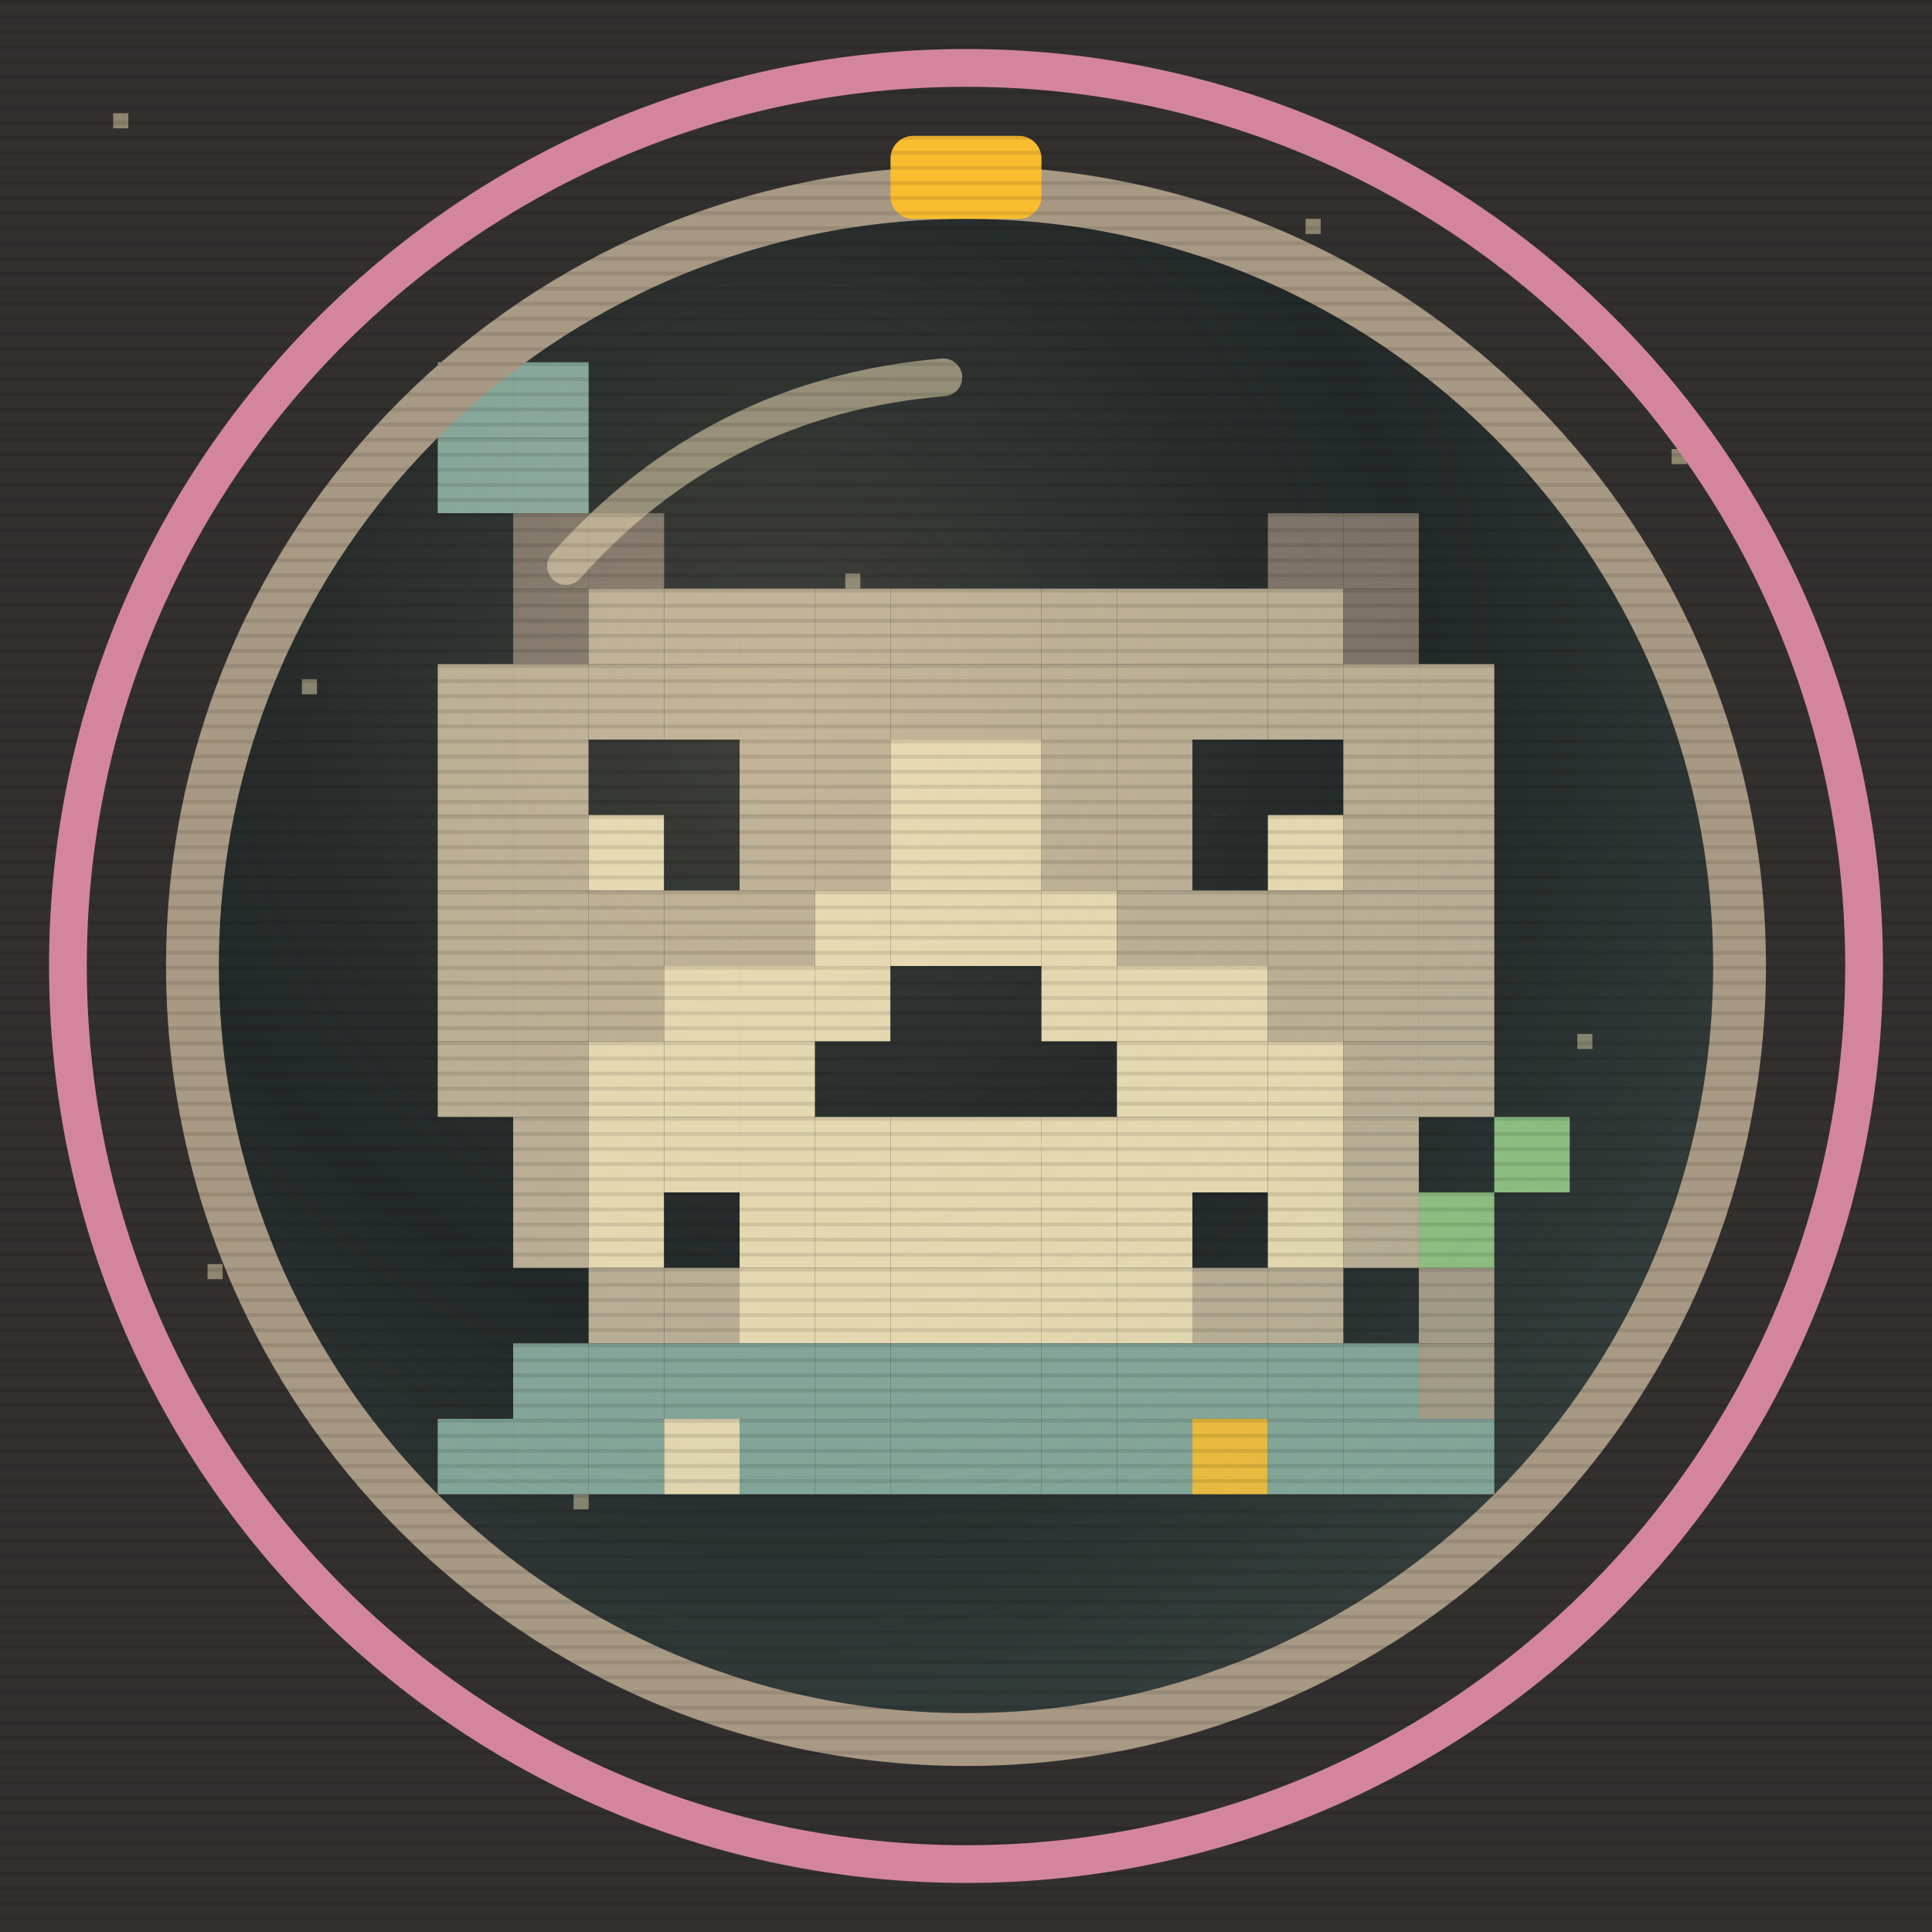
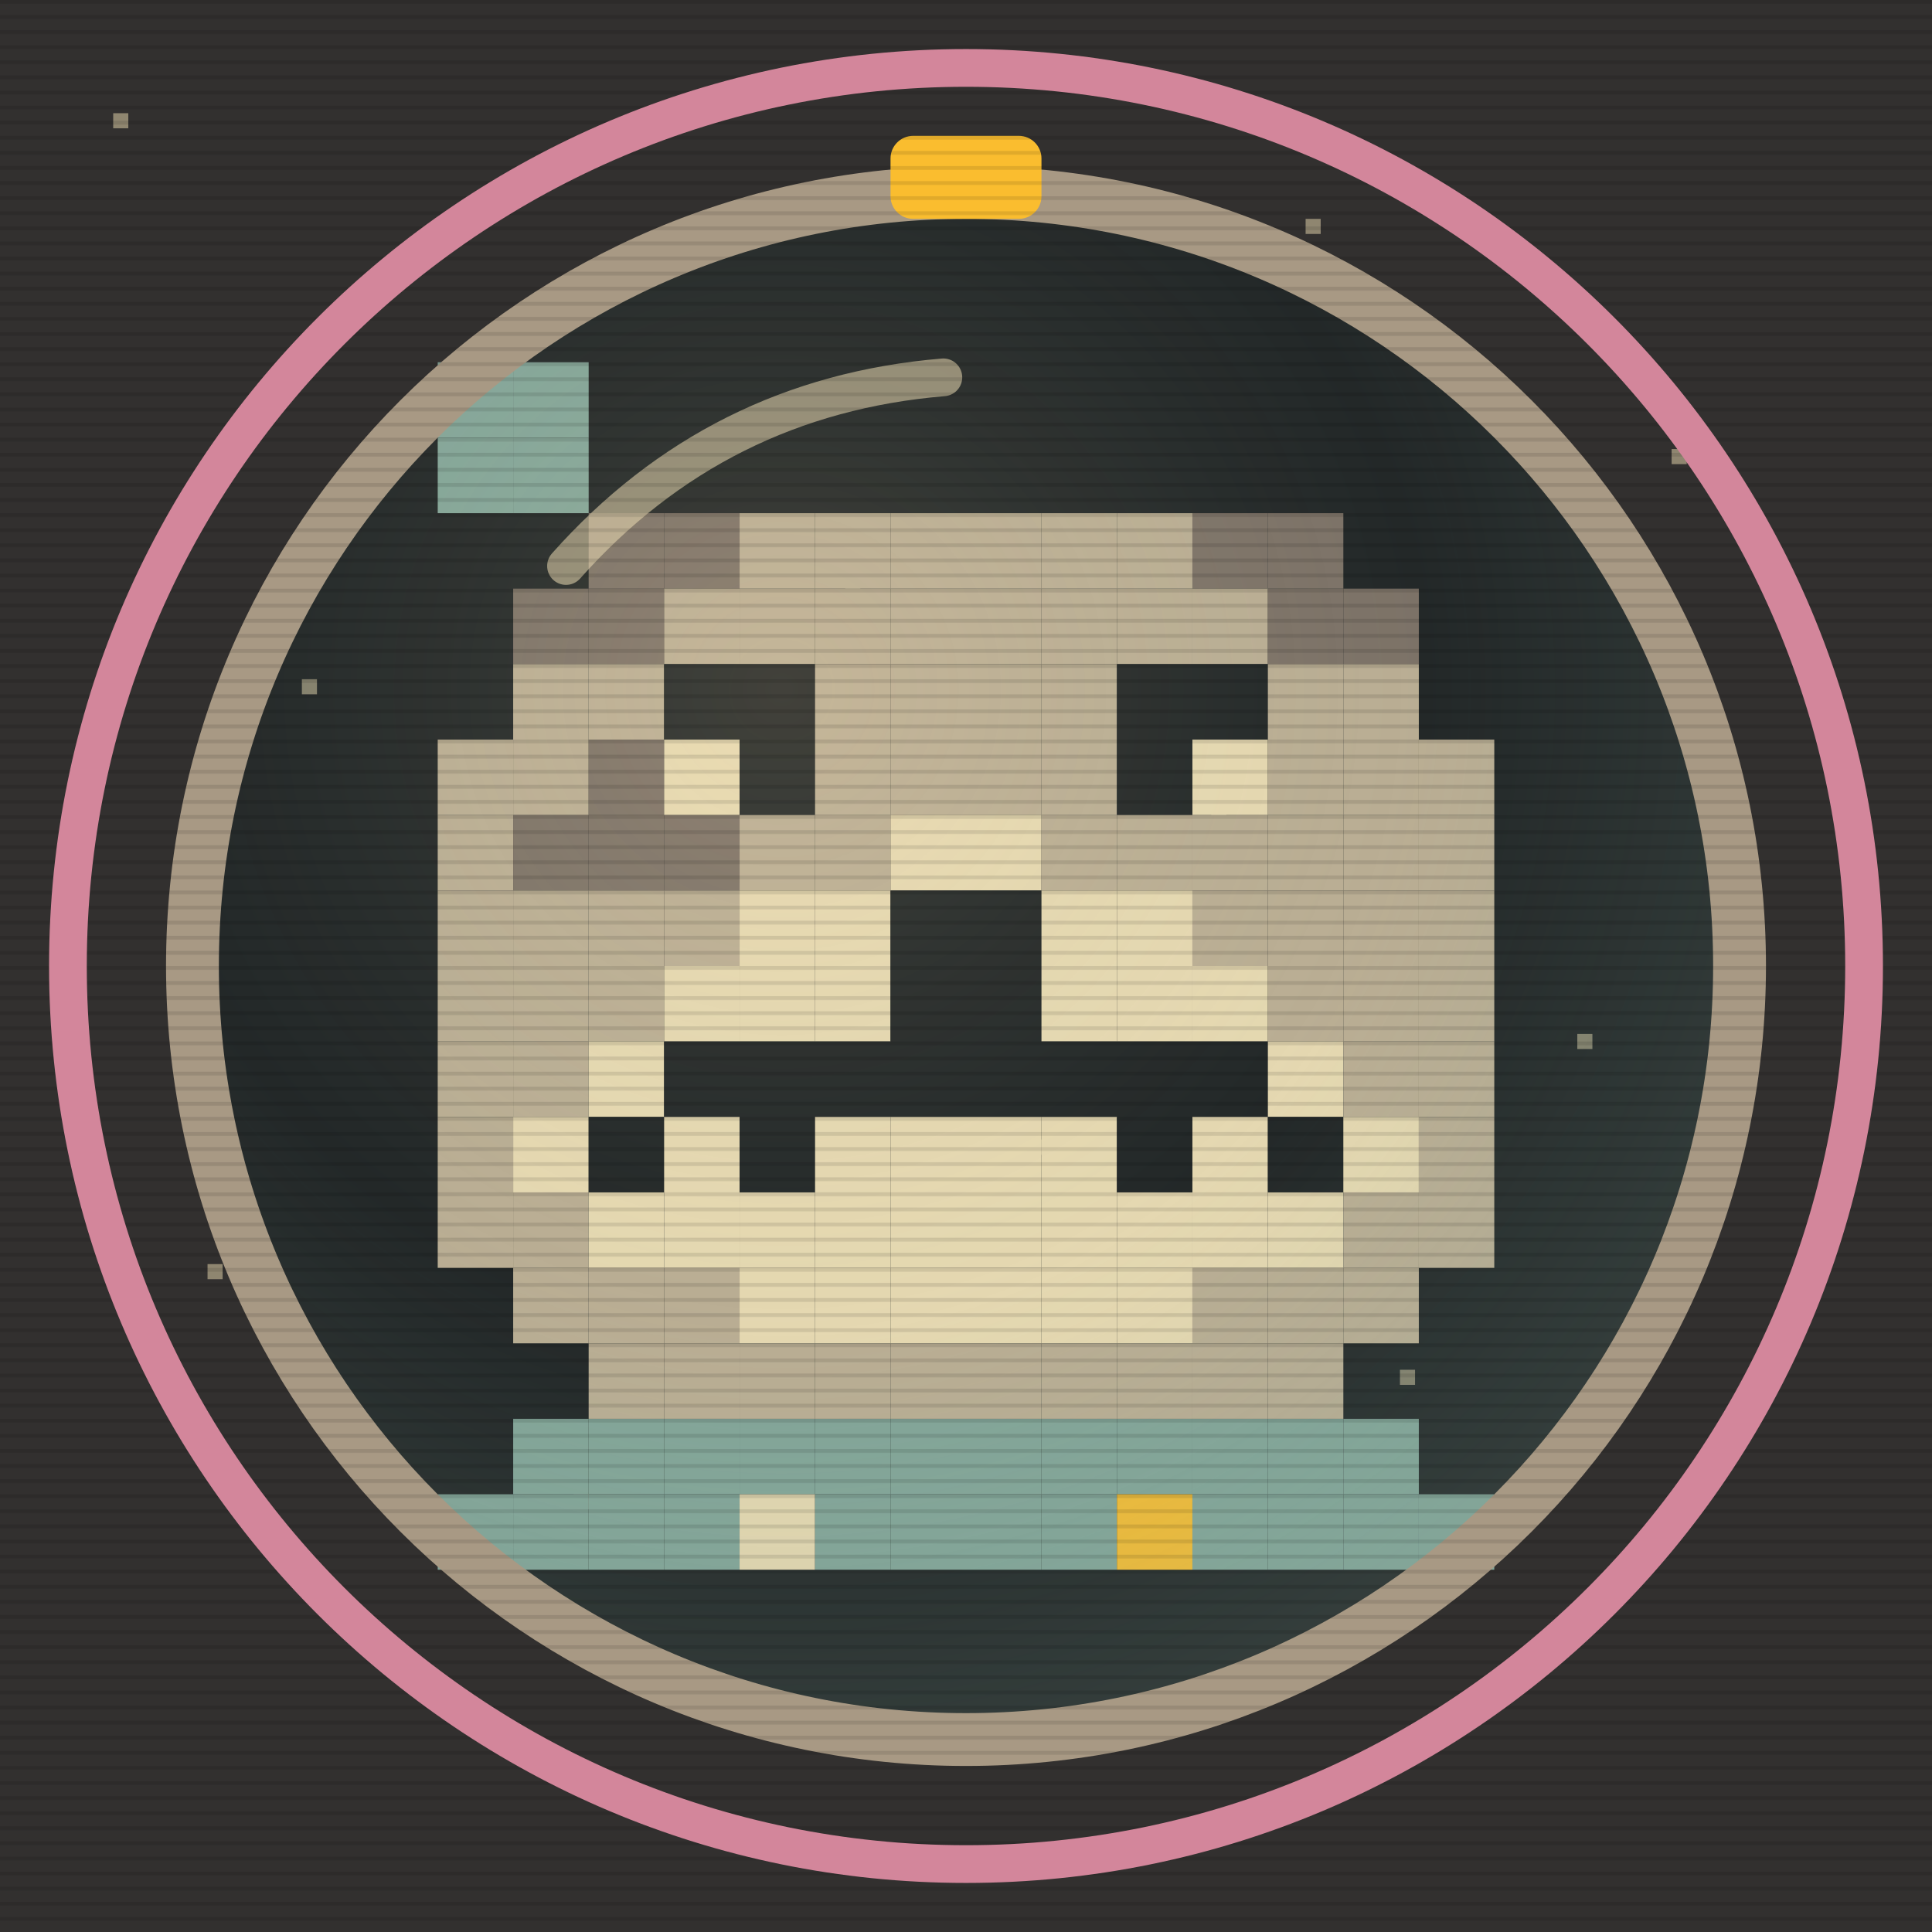
<svg xmlns="http://www.w3.org/2000/svg" viewBox="0 0 512 512" width="512" height="512">
  <defs>
    <pattern id="s" width="4" height="4" patternUnits="userSpaceOnUse">
      <rect width="4" height="1" fill="#000" opacity=".10" />
    </pattern>
    <radialGradient id="glass" cx="38%" cy="32%" r="70%">
      <stop offset="0" stop-color="#ebdbb2" stop-opacity=".18" />
      <stop offset=".6" stop-color="#83a598" stop-opacity=".06" />
      <stop offset="1" stop-color="#83a598" stop-opacity=".22" />
    </radialGradient>
  </defs>
  <rect width="512" height="512" fill="#32302f" />
  <circle cx="256" cy="256" r="205" fill="#1d2021" />
  <rect x="30" y="30" width="4" height="4" fill="#ebdbb2" opacity=".5" />
  <rect x="127" y="91" width="4" height="4" fill="#ebdbb2" opacity=".5" />
  <rect x="224" y="152" width="4" height="4" fill="#ebdbb2" opacity=".5" />
  <rect x="321" y="213" width="4" height="4" fill="#ebdbb2" opacity=".5" />
  <rect x="418" y="274" width="4" height="4" fill="#ebdbb2" opacity=".5" />
  <rect x="55" y="335" width="4" height="4" fill="#ebdbb2" opacity=".5" />
  <rect x="152" y="396" width="4" height="4" fill="#ebdbb2" opacity=".5" />
  <rect x="249" y="457" width="4" height="4" fill="#ebdbb2" opacity=".5" />
  <rect x="346" y="58" width="4" height="4" fill="#ebdbb2" opacity=".5" />
  <rect x="443" y="119" width="4" height="4" fill="#ebdbb2" opacity=".5" />
  <rect x="80" y="180" width="4" height="4" fill="#ebdbb2" opacity=".5" />
  <rect x="177" y="241" width="4" height="4" fill="#ebdbb2" opacity=".5" />
  <rect x="274" y="302" width="4" height="4" fill="#ebdbb2" opacity=".5" />
  <rect x="371" y="363" width="4" height="4" fill="#ebdbb2" opacity=".5" />
  <rect x="116" y="96" width="20" height="20" fill="#83a598" />
  <rect x="136" y="96" width="20" height="20" fill="#83a598" />
  <rect x="116" y="116" width="20" height="20" fill="#83a598" />
  <rect x="136" y="116" width="20" height="20" fill="#83a598" />
-   <rect x="116" y="136" width="20" height="20" fill="#1d2021" />
-   <rect x="136" y="136" width="20" height="20" fill="#7c6f64" />
  <rect x="156" y="136" width="20" height="20" fill="#7c6f64" />
+   <rect x="176" y="136" width="20" height="20" fill="#7c6f64" />
+   <rect x="196" y="136" width="20" height="20" fill="#bdae93" />
+   <rect x="216" y="136" width="20" height="20" fill="#bdae93" />
+   <rect x="236" y="136" width="20" height="20" fill="#bdae93" />
+   <rect x="256" y="136" width="20" height="20" fill="#bdae93" />
+   <rect x="276" y="136" width="20" height="20" fill="#bdae93" />
+   <rect x="296" y="136" width="20" height="20" fill="#bdae93" />
+   <rect x="316" y="136" width="20" height="20" fill="#7c6f64" />
  <rect x="336" y="136" width="20" height="20" fill="#7c6f64" />
-   <rect x="356" y="136" width="20" height="20" fill="#7c6f64" />
  <rect x="136" y="156" width="20" height="20" fill="#7c6f64" />
-   <rect x="156" y="156" width="20" height="20" fill="#bdae93" />
+   <rect x="156" y="156" width="20" height="20" fill="#7c6f64" />
  <rect x="176" y="156" width="20" height="20" fill="#bdae93" />
  <rect x="196" y="156" width="20" height="20" fill="#bdae93" />
  <rect x="216" y="156" width="20" height="20" fill="#bdae93" />
  <rect x="236" y="156" width="20" height="20" fill="#bdae93" />
  <rect x="256" y="156" width="20" height="20" fill="#bdae93" />
  <rect x="276" y="156" width="20" height="20" fill="#bdae93" />
  <rect x="296" y="156" width="20" height="20" fill="#bdae93" />
  <rect x="316" y="156" width="20" height="20" fill="#bdae93" />
-   <rect x="336" y="156" width="20" height="20" fill="#bdae93" />
+   <rect x="336" y="156" width="20" height="20" fill="#7c6f64" />
  <rect x="356" y="156" width="20" height="20" fill="#7c6f64" />
-   <rect x="116" y="176" width="20" height="20" fill="#bdae93" />
  <rect x="136" y="176" width="20" height="20" fill="#bdae93" />
  <rect x="156" y="176" width="20" height="20" fill="#bdae93" />
-   <rect x="176" y="176" width="20" height="20" fill="#bdae93" />
-   <rect x="196" y="176" width="20" height="20" fill="#bdae93" />
+   <rect x="176" y="176" width="20" height="20" fill="#1d2021" />
+   <rect x="196" y="176" width="20" height="20" fill="#1d2021" />
  <rect x="216" y="176" width="20" height="20" fill="#bdae93" />
  <rect x="236" y="176" width="20" height="20" fill="#bdae93" />
  <rect x="256" y="176" width="20" height="20" fill="#bdae93" />
  <rect x="276" y="176" width="20" height="20" fill="#bdae93" />
-   <rect x="296" y="176" width="20" height="20" fill="#bdae93" />
-   <rect x="316" y="176" width="20" height="20" fill="#bdae93" />
+   <rect x="296" y="176" width="20" height="20" fill="#1d2021" />
+   <rect x="316" y="176" width="20" height="20" fill="#1d2021" />
  <rect x="336" y="176" width="20" height="20" fill="#bdae93" />
  <rect x="356" y="176" width="20" height="20" fill="#bdae93" />
-   <rect x="376" y="176" width="20" height="20" fill="#bdae93" />
  <rect x="116" y="196" width="20" height="20" fill="#bdae93" />
  <rect x="136" y="196" width="20" height="20" fill="#bdae93" />
-   <rect x="156" y="196" width="20" height="20" fill="#1d2021" />
-   <rect x="176" y="196" width="20" height="20" fill="#1d2021" />
-   <rect x="196" y="196" width="20" height="20" fill="#bdae93" />
+   <rect x="156" y="196" width="20" height="20" fill="#7c6f64" />
+   <rect x="176" y="196" width="20" height="20" fill="#ebdbb2" />
+   <rect x="196" y="196" width="20" height="20" fill="#1d2021" />
  <rect x="216" y="196" width="20" height="20" fill="#bdae93" />
-   <rect x="236" y="196" width="20" height="20" fill="#ebdbb2" />
-   <rect x="256" y="196" width="20" height="20" fill="#ebdbb2" />
+   <rect x="236" y="196" width="20" height="20" fill="#bdae93" />
+   <rect x="256" y="196" width="20" height="20" fill="#bdae93" />
  <rect x="276" y="196" width="20" height="20" fill="#bdae93" />
-   <rect x="296" y="196" width="20" height="20" fill="#bdae93" />
-   <rect x="316" y="196" width="20" height="20" fill="#1d2021" />
-   <rect x="336" y="196" width="20" height="20" fill="#1d2021" />
+   <rect x="296" y="196" width="20" height="20" fill="#1d2021" />
+   <rect x="316" y="196" width="20" height="20" fill="#ebdbb2" />
+   <rect x="336" y="196" width="20" height="20" fill="#bdae93" />
  <rect x="356" y="196" width="20" height="20" fill="#bdae93" />
  <rect x="376" y="196" width="20" height="20" fill="#bdae93" />
  <rect x="116" y="216" width="20" height="20" fill="#bdae93" />
-   <rect x="136" y="216" width="20" height="20" fill="#bdae93" />
-   <rect x="156" y="216" width="20" height="20" fill="#ebdbb2" />
-   <rect x="176" y="216" width="20" height="20" fill="#1d2021" />
+   <rect x="136" y="216" width="20" height="20" fill="#7c6f64" />
+   <rect x="156" y="216" width="20" height="20" fill="#7c6f64" />
+   <rect x="176" y="216" width="20" height="20" fill="#7c6f64" />
  <rect x="196" y="216" width="20" height="20" fill="#bdae93" />
  <rect x="216" y="216" width="20" height="20" fill="#bdae93" />
  <rect x="236" y="216" width="20" height="20" fill="#ebdbb2" />
  <rect x="256" y="216" width="20" height="20" fill="#ebdbb2" />
  <rect x="276" y="216" width="20" height="20" fill="#bdae93" />
  <rect x="296" y="216" width="20" height="20" fill="#bdae93" />
-   <rect x="316" y="216" width="20" height="20" fill="#1d2021" />
-   <rect x="336" y="216" width="20" height="20" fill="#ebdbb2" />
+   <rect x="316" y="216" width="20" height="20" fill="#bdae93" />
+   <rect x="336" y="216" width="20" height="20" fill="#bdae93" />
  <rect x="356" y="216" width="20" height="20" fill="#bdae93" />
  <rect x="376" y="216" width="20" height="20" fill="#bdae93" />
  <rect x="116" y="236" width="20" height="20" fill="#bdae93" />
  <rect x="136" y="236" width="20" height="20" fill="#bdae93" />
  <rect x="156" y="236" width="20" height="20" fill="#bdae93" />
  <rect x="176" y="236" width="20" height="20" fill="#bdae93" />
-   <rect x="196" y="236" width="20" height="20" fill="#bdae93" />
+   <rect x="196" y="236" width="20" height="20" fill="#ebdbb2" />
  <rect x="216" y="236" width="20" height="20" fill="#ebdbb2" />
-   <rect x="236" y="236" width="20" height="20" fill="#ebdbb2" />
-   <rect x="256" y="236" width="20" height="20" fill="#ebdbb2" />
+   <rect x="236" y="236" width="20" height="20" fill="#1d2021" />
+   <rect x="256" y="236" width="20" height="20" fill="#1d2021" />
  <rect x="276" y="236" width="20" height="20" fill="#ebdbb2" />
-   <rect x="296" y="236" width="20" height="20" fill="#bdae93" />
+   <rect x="296" y="236" width="20" height="20" fill="#ebdbb2" />
  <rect x="316" y="236" width="20" height="20" fill="#bdae93" />
  <rect x="336" y="236" width="20" height="20" fill="#bdae93" />
  <rect x="356" y="236" width="20" height="20" fill="#bdae93" />
  <rect x="376" y="236" width="20" height="20" fill="#bdae93" />
  <rect x="116" y="256" width="20" height="20" fill="#bdae93" />
  <rect x="136" y="256" width="20" height="20" fill="#bdae93" />
  <rect x="156" y="256" width="20" height="20" fill="#bdae93" />
  <rect x="176" y="256" width="20" height="20" fill="#ebdbb2" />
  <rect x="196" y="256" width="20" height="20" fill="#ebdbb2" />
  <rect x="216" y="256" width="20" height="20" fill="#ebdbb2" />
  <rect x="236" y="256" width="20" height="20" fill="#1d2021" />
  <rect x="256" y="256" width="20" height="20" fill="#1d2021" />
  <rect x="276" y="256" width="20" height="20" fill="#ebdbb2" />
  <rect x="296" y="256" width="20" height="20" fill="#ebdbb2" />
  <rect x="316" y="256" width="20" height="20" fill="#ebdbb2" />
  <rect x="336" y="256" width="20" height="20" fill="#bdae93" />
  <rect x="356" y="256" width="20" height="20" fill="#bdae93" />
  <rect x="376" y="256" width="20" height="20" fill="#bdae93" />
  <rect x="116" y="276" width="20" height="20" fill="#bdae93" />
  <rect x="136" y="276" width="20" height="20" fill="#bdae93" />
  <rect x="156" y="276" width="20" height="20" fill="#ebdbb2" />
-   <rect x="176" y="276" width="20" height="20" fill="#ebdbb2" />
-   <rect x="196" y="276" width="20" height="20" fill="#ebdbb2" />
+   <rect x="176" y="276" width="20" height="20" fill="#1d2021" />
+   <rect x="196" y="276" width="20" height="20" fill="#1d2021" />
  <rect x="216" y="276" width="20" height="20" fill="#1d2021" />
  <rect x="236" y="276" width="20" height="20" fill="#1d2021" />
  <rect x="256" y="276" width="20" height="20" fill="#1d2021" />
  <rect x="276" y="276" width="20" height="20" fill="#1d2021" />
-   <rect x="296" y="276" width="20" height="20" fill="#ebdbb2" />
-   <rect x="316" y="276" width="20" height="20" fill="#ebdbb2" />
+   <rect x="296" y="276" width="20" height="20" fill="#1d2021" />
+   <rect x="316" y="276" width="20" height="20" fill="#1d2021" />
  <rect x="336" y="276" width="20" height="20" fill="#ebdbb2" />
  <rect x="356" y="276" width="20" height="20" fill="#bdae93" />
  <rect x="376" y="276" width="20" height="20" fill="#bdae93" />
-   <rect x="136" y="296" width="20" height="20" fill="#bdae93" />
-   <rect x="156" y="296" width="20" height="20" fill="#ebdbb2" />
+   <rect x="116" y="296" width="20" height="20" fill="#bdae93" />
+   <rect x="136" y="296" width="20" height="20" fill="#ebdbb2" />
+   <rect x="156" y="296" width="20" height="20" fill="#1d2021" />
  <rect x="176" y="296" width="20" height="20" fill="#ebdbb2" />
-   <rect x="196" y="296" width="20" height="20" fill="#ebdbb2" />
+   <rect x="196" y="296" width="20" height="20" fill="#1d2021" />
  <rect x="216" y="296" width="20" height="20" fill="#ebdbb2" />
  <rect x="236" y="296" width="20" height="20" fill="#ebdbb2" />
  <rect x="256" y="296" width="20" height="20" fill="#ebdbb2" />
  <rect x="276" y="296" width="20" height="20" fill="#ebdbb2" />
-   <rect x="296" y="296" width="20" height="20" fill="#ebdbb2" />
+   <rect x="296" y="296" width="20" height="20" fill="#1d2021" />
  <rect x="316" y="296" width="20" height="20" fill="#ebdbb2" />
-   <rect x="336" y="296" width="20" height="20" fill="#ebdbb2" />
-   <rect x="356" y="296" width="20" height="20" fill="#bdae93" />
-   <rect x="396" y="296" width="20" height="20" fill="#8ec07c" />
+   <rect x="336" y="296" width="20" height="20" fill="#1d2021" />
+   <rect x="356" y="296" width="20" height="20" fill="#ebdbb2" />
+   <rect x="376" y="296" width="20" height="20" fill="#bdae93" />
+   <rect x="116" y="316" width="20" height="20" fill="#bdae93" />
  <rect x="136" y="316" width="20" height="20" fill="#bdae93" />
  <rect x="156" y="316" width="20" height="20" fill="#ebdbb2" />
-   <rect x="176" y="316" width="20" height="20" fill="#1d2021" />
+   <rect x="176" y="316" width="20" height="20" fill="#ebdbb2" />
  <rect x="196" y="316" width="20" height="20" fill="#ebdbb2" />
  <rect x="216" y="316" width="20" height="20" fill="#ebdbb2" />
  <rect x="236" y="316" width="20" height="20" fill="#ebdbb2" />
  <rect x="256" y="316" width="20" height="20" fill="#ebdbb2" />
  <rect x="276" y="316" width="20" height="20" fill="#ebdbb2" />
  <rect x="296" y="316" width="20" height="20" fill="#ebdbb2" />
-   <rect x="316" y="316" width="20" height="20" fill="#1d2021" />
+   <rect x="316" y="316" width="20" height="20" fill="#ebdbb2" />
  <rect x="336" y="316" width="20" height="20" fill="#ebdbb2" />
  <rect x="356" y="316" width="20" height="20" fill="#bdae93" />
-   <rect x="376" y="316" width="20" height="20" fill="#8ec07c" />
+   <rect x="376" y="316" width="20" height="20" fill="#bdae93" />
+   <rect x="136" y="336" width="20" height="20" fill="#bdae93" />
  <rect x="156" y="336" width="20" height="20" fill="#bdae93" />
  <rect x="176" y="336" width="20" height="20" fill="#bdae93" />
  <rect x="196" y="336" width="20" height="20" fill="#ebdbb2" />
  <rect x="216" y="336" width="20" height="20" fill="#ebdbb2" />
  <rect x="236" y="336" width="20" height="20" fill="#ebdbb2" />
  <rect x="256" y="336" width="20" height="20" fill="#ebdbb2" />
  <rect x="276" y="336" width="20" height="20" fill="#ebdbb2" />
  <rect x="296" y="336" width="20" height="20" fill="#ebdbb2" />
  <rect x="316" y="336" width="20" height="20" fill="#bdae93" />
  <rect x="336" y="336" width="20" height="20" fill="#bdae93" />
-   <rect x="376" y="336" width="20" height="20" fill="#a89984" />
-   <rect x="136" y="356" width="20" height="20" fill="#83a598" />
-   <rect x="156" y="356" width="20" height="20" fill="#83a598" />
-   <rect x="176" y="356" width="20" height="20" fill="#83a598" />
-   <rect x="196" y="356" width="20" height="20" fill="#83a598" />
-   <rect x="216" y="356" width="20" height="20" fill="#83a598" />
-   <rect x="236" y="356" width="20" height="20" fill="#83a598" />
-   <rect x="256" y="356" width="20" height="20" fill="#83a598" />
-   <rect x="276" y="356" width="20" height="20" fill="#83a598" />
-   <rect x="296" y="356" width="20" height="20" fill="#83a598" />
-   <rect x="316" y="356" width="20" height="20" fill="#83a598" />
-   <rect x="336" y="356" width="20" height="20" fill="#83a598" />
-   <rect x="356" y="356" width="20" height="20" fill="#83a598" />
-   <rect x="376" y="356" width="20" height="20" fill="#a89984" />
-   <rect x="116" y="376" width="20" height="20" fill="#83a598" />
+   <rect x="356" y="336" width="20" height="20" fill="#bdae93" />
+   <rect x="156" y="356" width="20" height="20" fill="#bdae93" />
+   <rect x="176" y="356" width="20" height="20" fill="#bdae93" />
+   <rect x="196" y="356" width="20" height="20" fill="#bdae93" />
+   <rect x="216" y="356" width="20" height="20" fill="#bdae93" />
+   <rect x="236" y="356" width="20" height="20" fill="#bdae93" />
+   <rect x="256" y="356" width="20" height="20" fill="#bdae93" />
+   <rect x="276" y="356" width="20" height="20" fill="#bdae93" />
+   <rect x="296" y="356" width="20" height="20" fill="#bdae93" />
+   <rect x="316" y="356" width="20" height="20" fill="#bdae93" />
+   <rect x="336" y="356" width="20" height="20" fill="#bdae93" />
  <rect x="136" y="376" width="20" height="20" fill="#83a598" />
  <rect x="156" y="376" width="20" height="20" fill="#83a598" />
-   <rect x="176" y="376" width="20" height="20" fill="#ebdbb2" />
+   <rect x="176" y="376" width="20" height="20" fill="#83a598" />
  <rect x="196" y="376" width="20" height="20" fill="#83a598" />
  <rect x="216" y="376" width="20" height="20" fill="#83a598" />
  <rect x="236" y="376" width="20" height="20" fill="#83a598" />
  <rect x="256" y="376" width="20" height="20" fill="#83a598" />
  <rect x="276" y="376" width="20" height="20" fill="#83a598" />
  <rect x="296" y="376" width="20" height="20" fill="#83a598" />
-   <rect x="316" y="376" width="20" height="20" fill="#fabd2f" />
+   <rect x="316" y="376" width="20" height="20" fill="#83a598" />
  <rect x="336" y="376" width="20" height="20" fill="#83a598" />
  <rect x="356" y="376" width="20" height="20" fill="#83a598" />
-   <rect x="376" y="376" width="20" height="20" fill="#83a598" />
+   <rect x="116" y="396" width="20" height="20" fill="#83a598" />
+   <rect x="136" y="396" width="20" height="20" fill="#83a598" />
+   <rect x="156" y="396" width="20" height="20" fill="#83a598" />
+   <rect x="176" y="396" width="20" height="20" fill="#83a598" />
+   <rect x="196" y="396" width="20" height="20" fill="#ebdbb2" />
+   <rect x="216" y="396" width="20" height="20" fill="#83a598" />
+   <rect x="236" y="396" width="20" height="20" fill="#83a598" />
+   <rect x="256" y="396" width="20" height="20" fill="#83a598" />
+   <rect x="276" y="396" width="20" height="20" fill="#83a598" />
+   <rect x="296" y="396" width="20" height="20" fill="#fabd2f" />
+   <rect x="316" y="396" width="20" height="20" fill="#83a598" />
+   <rect x="336" y="396" width="20" height="20" fill="#83a598" />
+   <rect x="356" y="396" width="20" height="20" fill="#83a598" />
+   <rect x="376" y="396" width="20" height="20" fill="#83a598" />
  <circle cx="256" cy="256" r="205" fill="url(#glass)" stroke="#a89984" stroke-width="14" />
  <path d="M150 150 Q190 105 250 100" stroke="#ebdbb2" stroke-width="10" fill="none" stroke-linecap="round" opacity=".55" />
  <rect x="236" y="36" width="40" height="22" rx="6" fill="#fabd2f" />
  <rect width="512" height="512" fill="url(#s)" />
  <circle cx="256" cy="256" r="238" fill="none" stroke="#d3869b" stroke-width="10" />
</svg>
